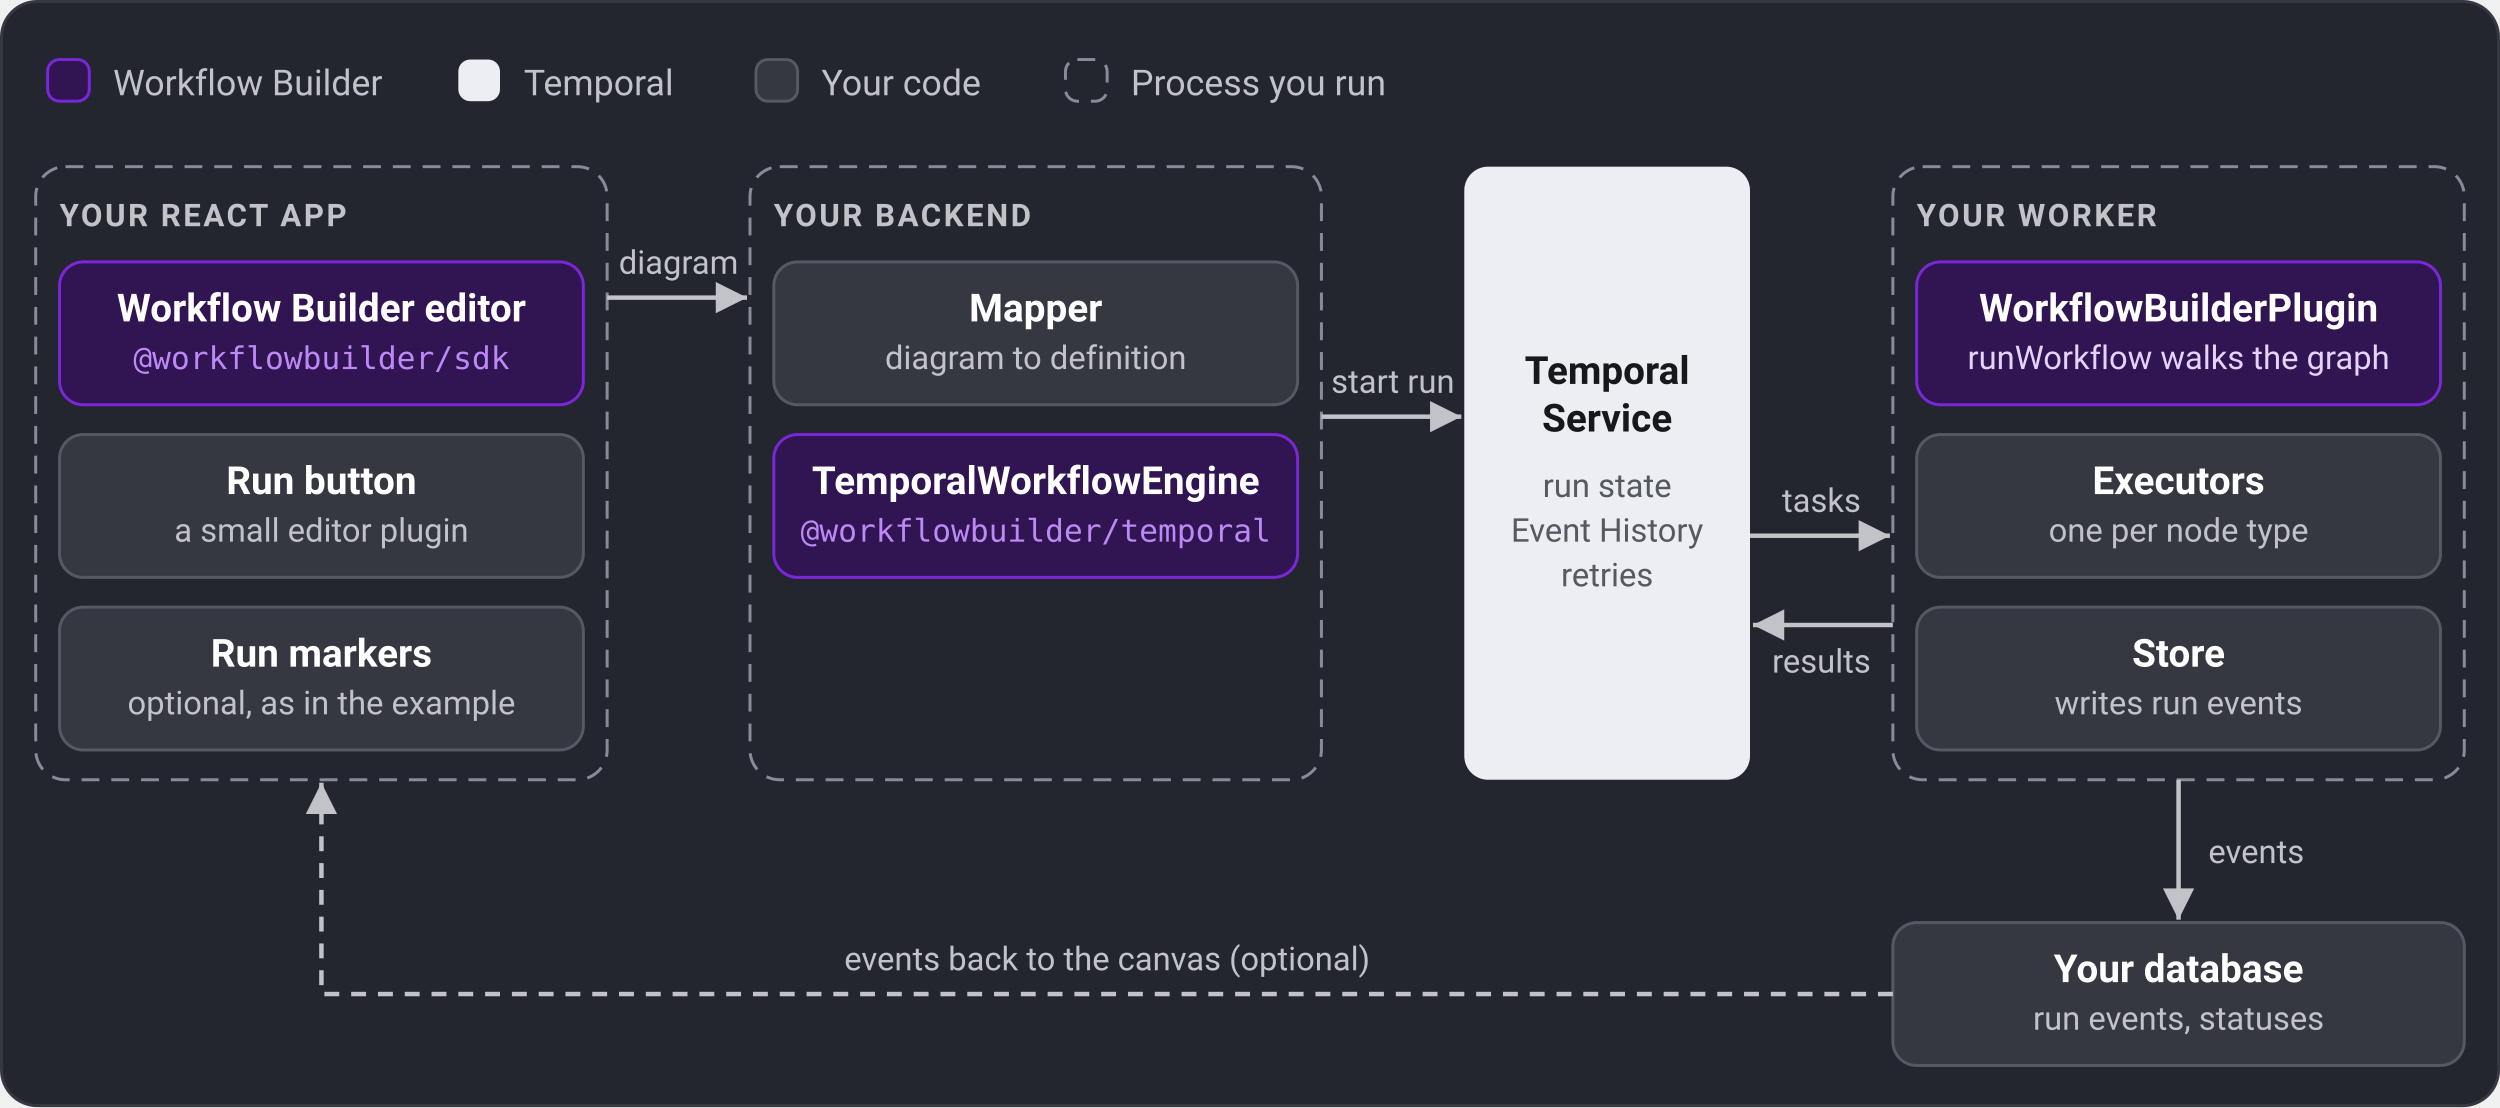
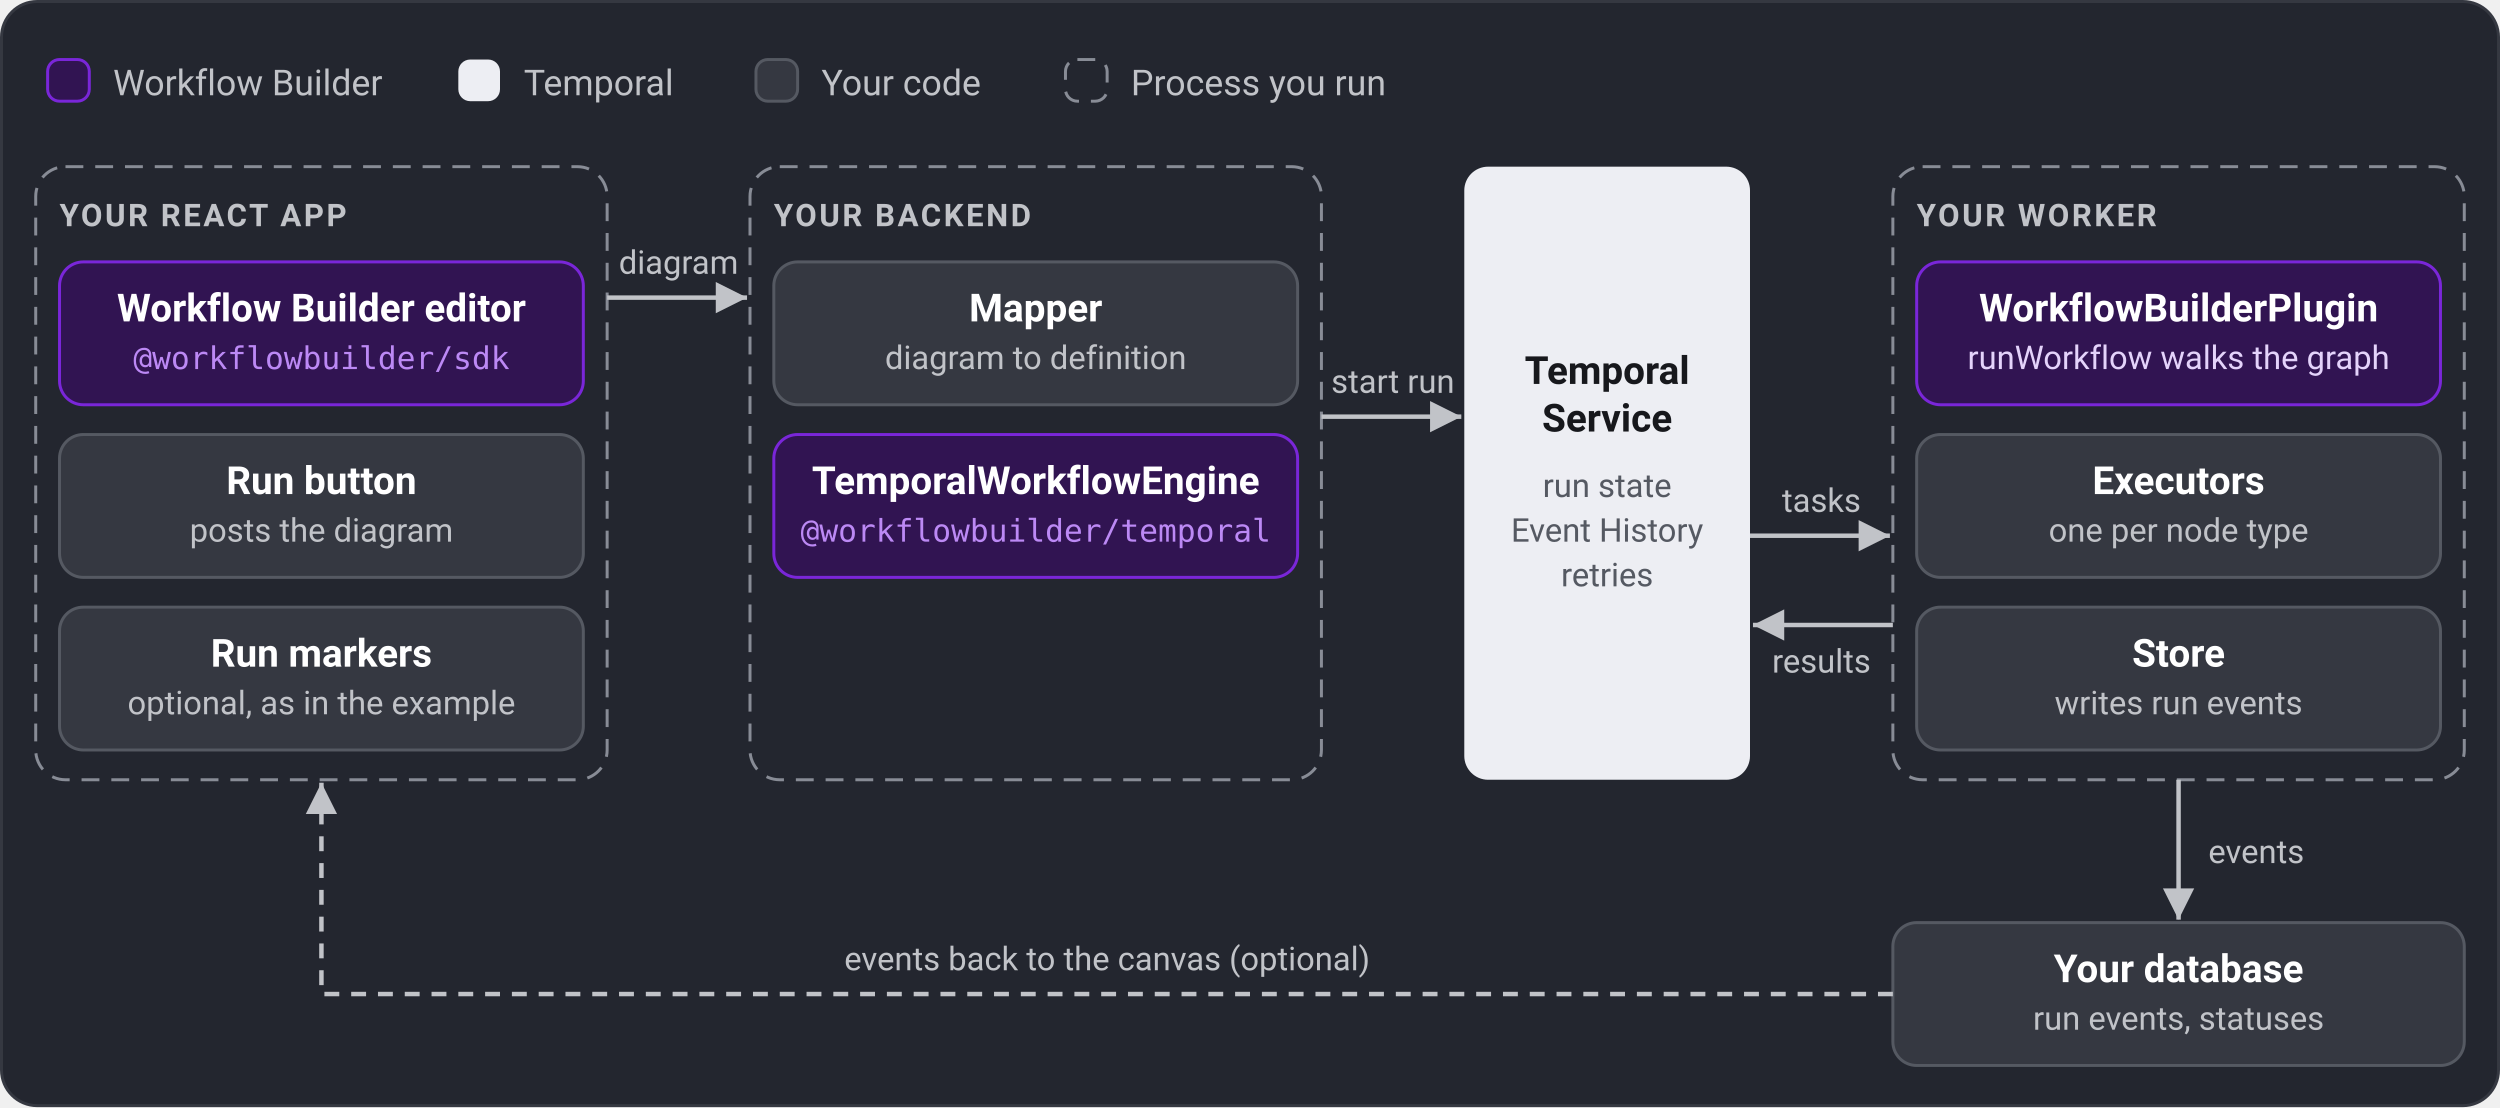
<svg xmlns="http://www.w3.org/2000/svg" width="1260" height="558" viewBox="0 0 840 372" role="img" aria-labelledby="title">
  <style>
    text { font-family: ui-sans-serif, system-ui, 'Segoe UI', Roboto, sans-serif; }
    .title { font-size: 13px; font-weight: 600; text-anchor: middle; }
    .sub { font-size: 11px; text-anchor: middle; }
    .pkg { font-family: ui-monospace, SFMono-Regular, Menlo, Consolas, monospace; font-size: 10.5px; text-anchor: middle; }
    .wb rect { fill: #311452; stroke: #7a26d9; }
    .wb .title { fill: #ffffff; }
    .wb .pkg { fill: #bc89f5; }
    .wb .sub { fill: #e4d3fb; }
    .own rect { fill: #353841; stroke: #555962; }
    .own .title { fill: #ffffff; }
    .own .sub { fill: #c1c3c8; }
    .temporal rect { fill: #edeef3; }
    .temporal .title { fill: #17181c; }
    .temporal .sub { fill: #555962; }
    .frame { fill: none; stroke: #888c96; stroke-dasharray: 6 4; }
    .frame-label { font-size: 10.5px; font-weight: 600; letter-spacing: 0.08em; fill: #c1c3c8; }
    .legend { font-size: 12px; fill: #c1c3c8; }
    .flow { fill: none; stroke: #c1c3c8; stroke-width: 1.5; marker-end: url(#arrow); }
    .optional { stroke-dasharray: 5 4; }
    .label { font-size: 11px; fill: #c1c3c8; text-anchor: middle; }
  </style>
  <defs>
    <marker id="arrow" viewBox="0 0 10 10" refX="10" refY="5" markerWidth="7" markerHeight="7" orient="auto-start-reverse">
      <path d="M0,0 L10,5 L0,10 z" fill="#c1c3c8" />
    </marker>
  </defs>
  <rect x="0.5" y="0.5" width="839" height="371" rx="12" fill="#23262f" stroke="#353841" />
  <g class="legend">
    <rect x="16" y="20" width="14" height="14" rx="4" fill="#311452" stroke="#7a26d9" />
    <text x="38" y="32">Workflow Builder</text>
    <rect x="154" y="20" width="14" height="14" rx="4" fill="#edeef3" />
    <text x="176" y="32">Temporal</text>
    <rect x="254" y="20" width="14" height="14" rx="4" fill="#353841" stroke="#555962" />
    <text x="276" y="32">Your code</text>
    <rect x="358" y="20" width="14" height="14" rx="4" class="frame" />
    <text x="380" y="32">Process you run</text>
  </g>
  <rect class="frame" x="12" y="56" width="192" height="206" rx="10" />
  <text class="frame-label" x="20" y="76">YOUR REACT APP</text>
  <rect class="frame" x="252" y="56" width="192" height="206" rx="10" />
  <text class="frame-label" x="260" y="76">YOUR BACKEND</text>
  <rect class="frame" x="636" y="56" width="192" height="206" rx="10" />
  <text class="frame-label" x="644" y="76">YOUR WORKER</text>
  <g class="wb">
    <rect x="20" y="88" width="176" height="48" rx="8" />
    <text class="title" x="108" y="108">Workflow Builder editor</text>
    <text class="pkg" x="108" y="124">@workflowbuilder/sdk</text>
  </g>
  <g class="own">
    <rect x="20" y="146" width="176" height="48" rx="8" />
    <text class="title" x="108" y="166">Run button</text>
-     <text class="sub" x="108" y="182">a small editor plugin</text>
+     <text class="sub" x="108" y="182">posts the diagram</text>
  </g>
  <g class="own">
    <rect x="20" y="204" width="176" height="48" rx="8" />
    <text class="title" x="108" y="224">Run markers</text>
    <text class="sub" x="108" y="240">optional, as in the example</text>
  </g>
  <g class="own">
    <rect x="260" y="88" width="176" height="48" rx="8" />
    <text class="title" x="348" y="108">Mapper</text>
    <text class="sub" x="348" y="124">diagram to definition</text>
  </g>
  <g class="wb">
    <rect x="260" y="146" width="176" height="48" rx="8" />
    <text class="title" x="348" y="166">TemporalWorkflowEngine</text>
    <text class="pkg" x="348" y="182">@workflowbuilder/temporal</text>
  </g>
  <g class="temporal">
    <rect x="492" y="56" width="96" height="206" rx="8" />
    <text class="title" x="540" y="129">Temporal</text>
    <text class="title" x="540" y="145">Service</text>
    <text class="sub" x="540" y="167">run state</text>
    <text class="sub" x="540" y="182">Event History</text>
    <text class="sub" x="540" y="197">retries</text>
  </g>
  <g class="wb">
    <rect x="644" y="88" width="176" height="48" rx="8" />
    <text class="title" x="732" y="108">WorkflowBuilderPlugin</text>
    <text class="sub" x="732" y="124">runWorkflow walks the graph</text>
  </g>
  <g class="own">
    <rect x="644" y="146" width="176" height="48" rx="8" />
    <text class="title" x="732" y="166">Executors</text>
    <text class="sub" x="732" y="182">one per node type</text>
  </g>
  <g class="own">
    <rect x="644" y="204" width="176" height="48" rx="8" />
    <text class="title" x="732" y="224">Store</text>
    <text class="sub" x="732" y="240">writes run events</text>
  </g>
  <g class="own">
    <rect x="636" y="310" width="192" height="48" rx="8" />
    <text class="title" x="732" y="330">Your database</text>
    <text class="sub" x="732" y="346">run events, statuses</text>
  </g>
  <path class="flow" d="M204,100 H251" />
  <path class="flow" d="M444,140 H491" />
  <path class="flow" d="M588,180 H635" />
  <path class="flow" d="M636,210 H589" />
  <path class="flow" d="M732,262 V309" />
  <path class="flow optional" d="M636,334 H108 V263" />
  <text class="label" x="228" y="92">diagram</text>
  <text class="label" x="468" y="132">start run</text>
  <text class="label" x="612" y="172">tasks</text>
  <text class="label" x="612" y="226">results</text>
  <text class="label" x="742" y="290" style="text-anchor: start">events</text>
  <text class="label" x="372" y="326">events back to the canvas (optional)</text>
</svg>
